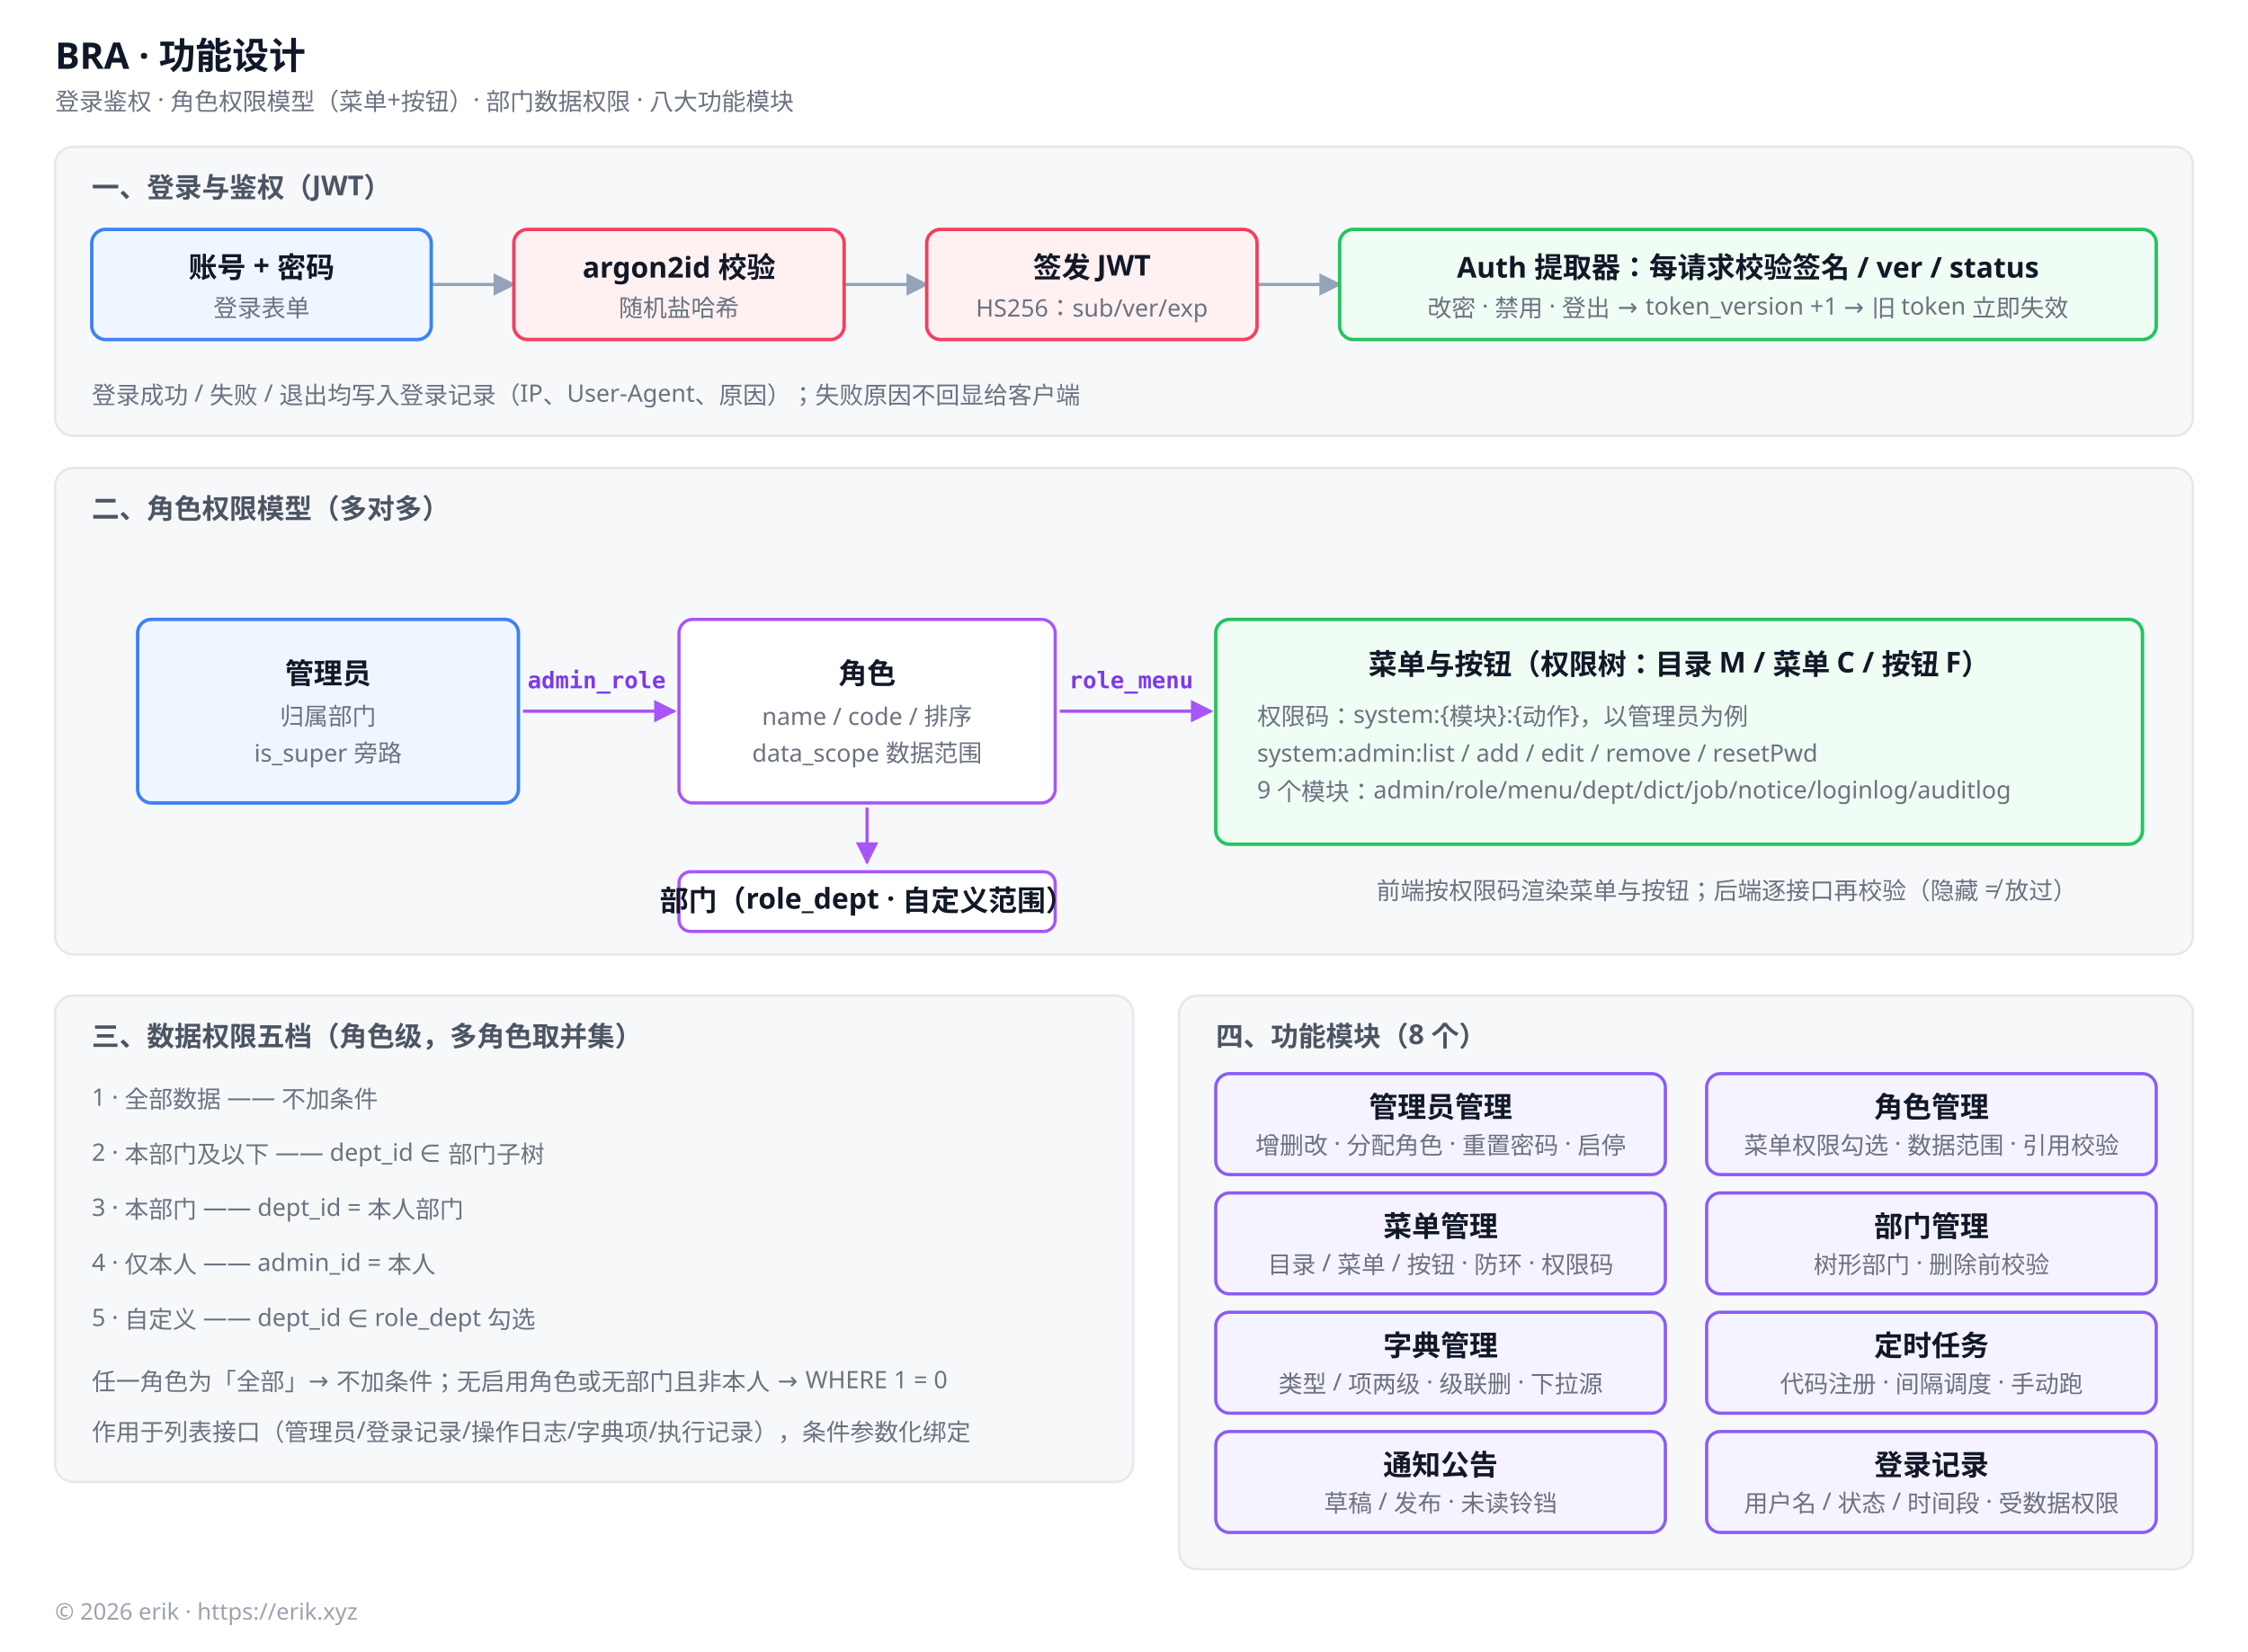
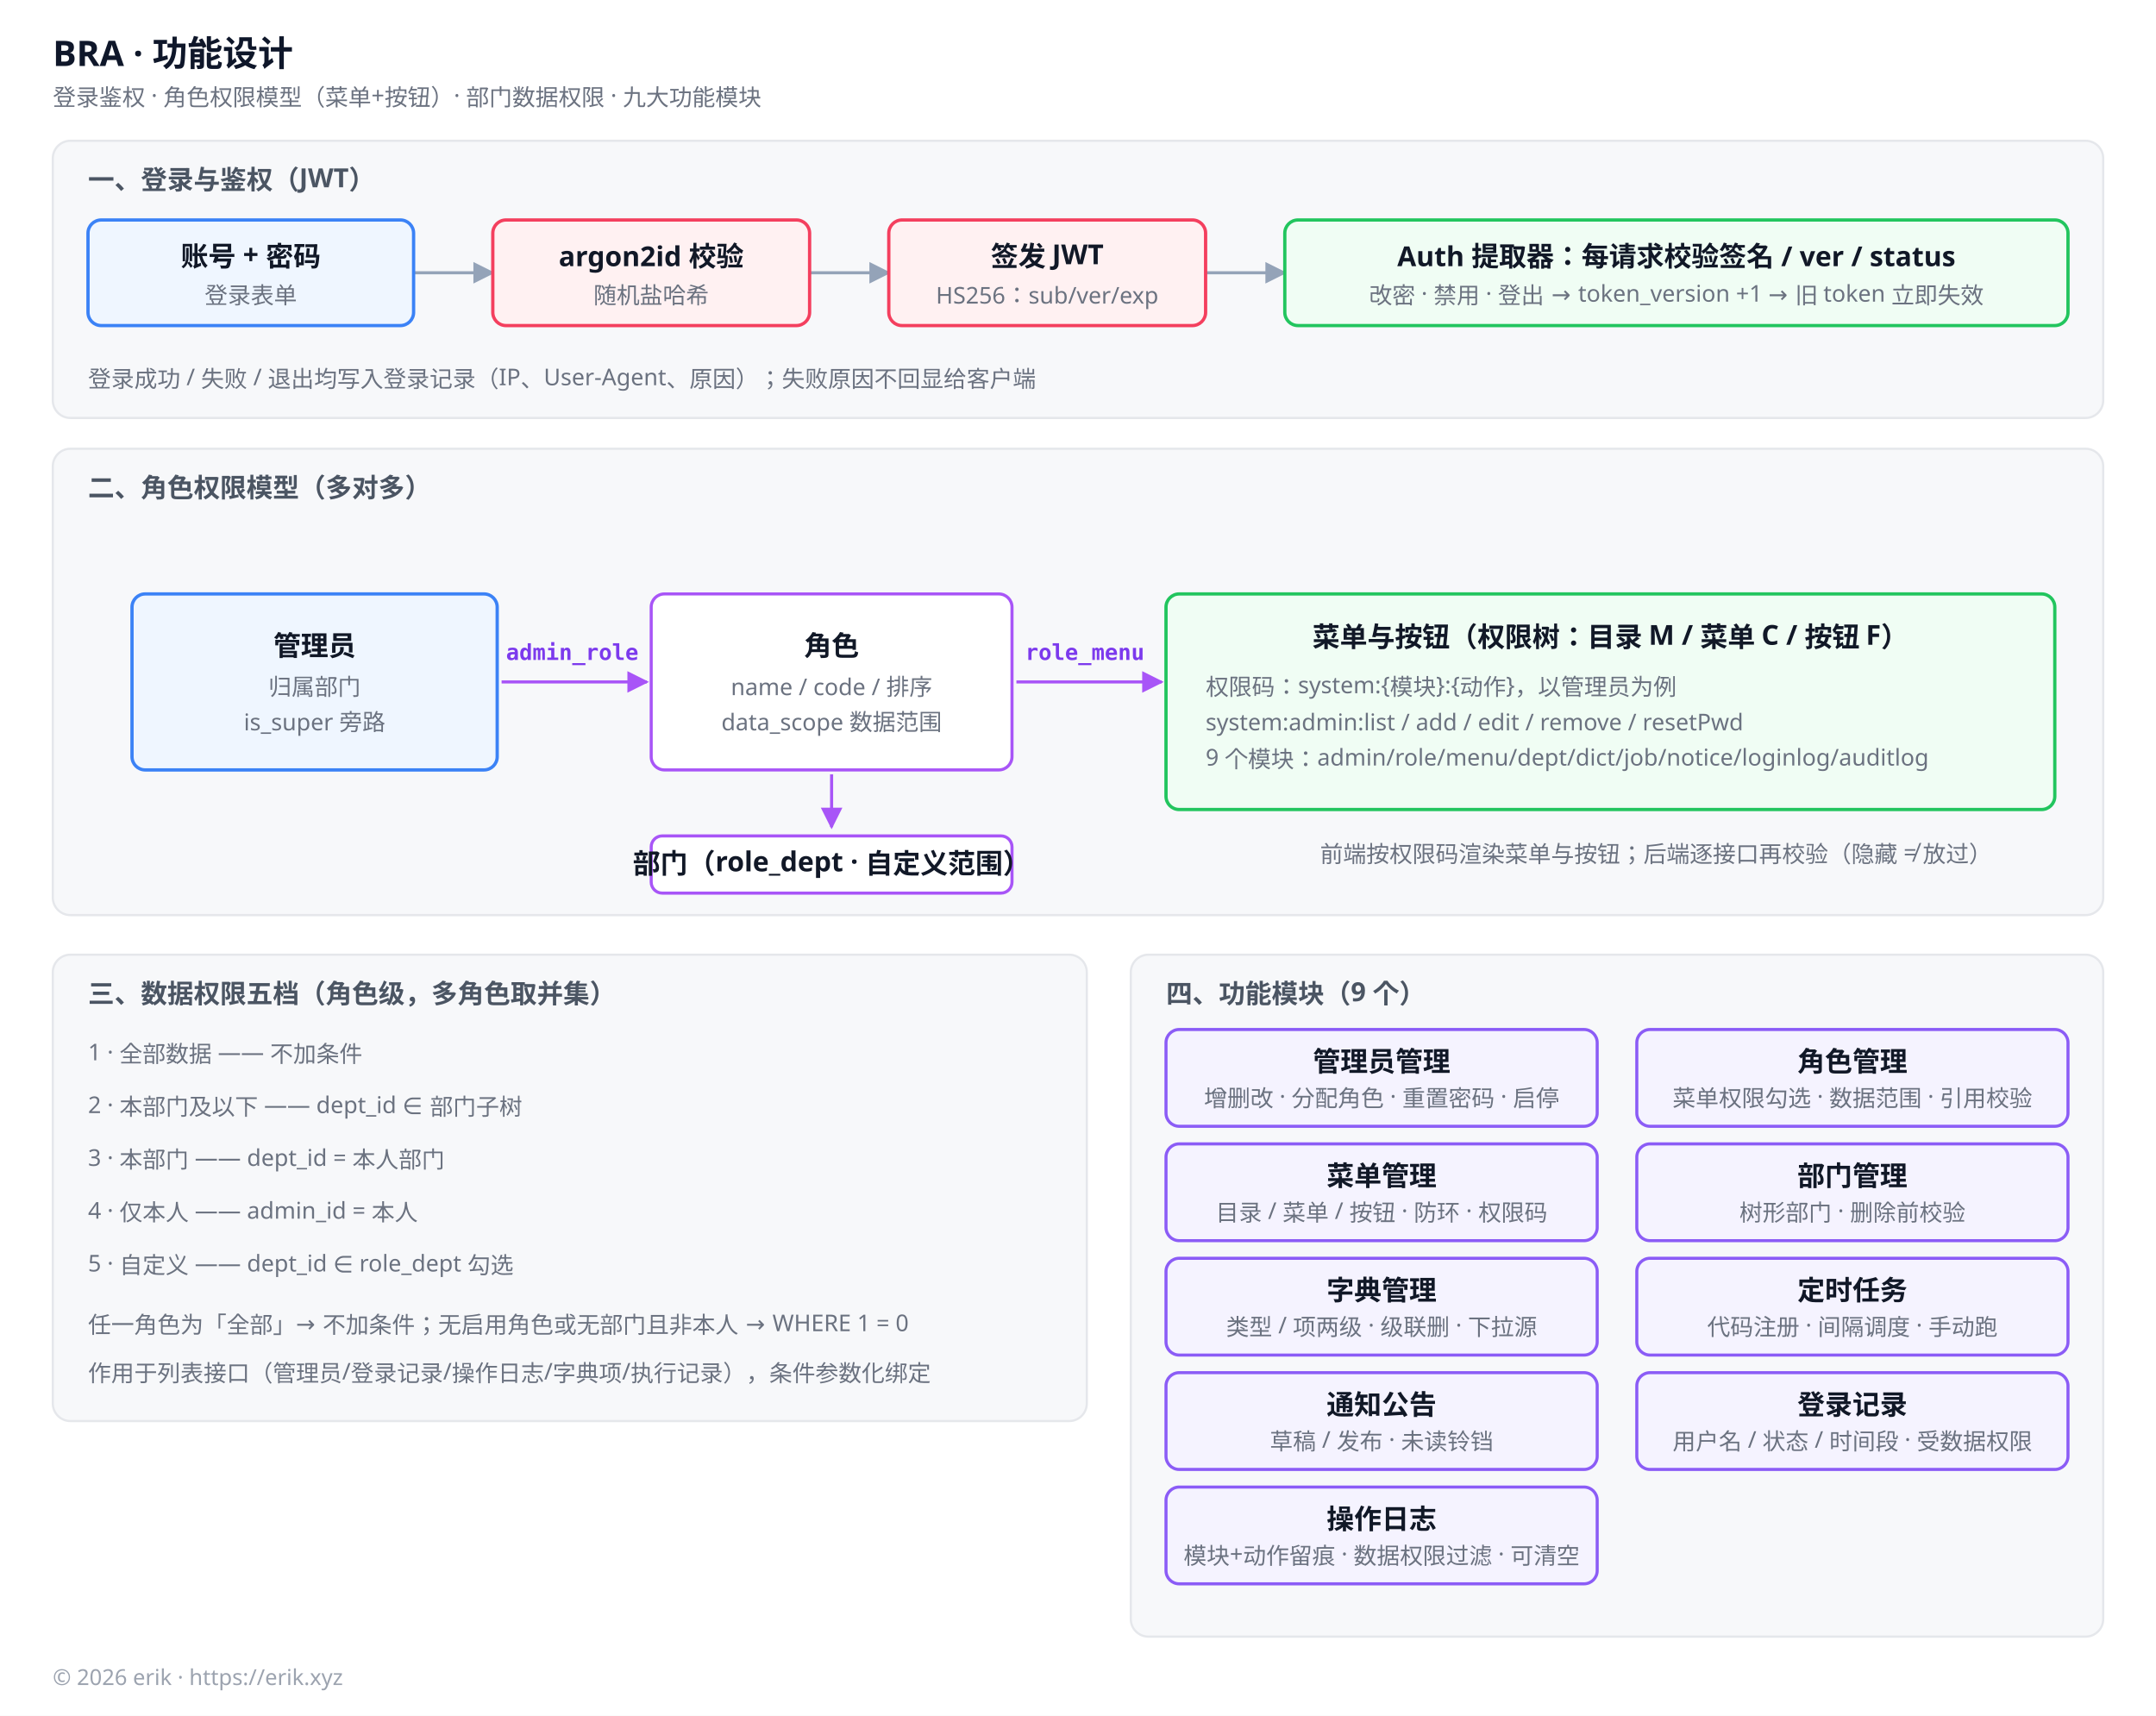
- <svg xmlns="http://www.w3.org/2000/svg" viewBox="0 0 980 720" width="980" height="720" role="img" aria-label="bee-rust 管理后台 功能设计图">
+ <svg xmlns="http://www.w3.org/2000/svg" viewBox="0 0 980 780" width="980" height="780" role="img" aria-label="bee-rust 管理后台 功能设计图">
  <style>
    .bg { fill: #ffffff; }
    .panel { fill: #f7f8fa; stroke: #e5e7eb; stroke-width: 1; }
    .panel-label { font: 600 12px system-ui, "PingFang SC", "Microsoft YaHei", sans-serif; fill: #4b5563; }
    .box-frontend { fill: #eff6ff; stroke: #3b82f6; stroke-width: 1.5; }
    .box-backend  { fill: #f0fdf4; stroke: #22c55e; stroke-width: 1.5; }
    .box-db       { fill: #fefce8; stroke: #eab308; stroke-width: 1.5; }
    .box-security { fill: #fff1f2; stroke: #f43f5e; stroke-width: 1.5; }
    .box-join     { fill: #ffffff; stroke: #a855f7; stroke-width: 1.4; }
    .box-module   { fill: #f5f3ff; stroke: #8b5cf6; stroke-width: 1.4; }
    .t-name { font: 600 12.5px system-ui, "PingFang SC", "Microsoft YaHei", sans-serif; fill: #111827; }
    .t-sub  { font: 10.5px system-ui, "PingFang SC", "Microsoft YaHei", sans-serif; fill: #6b7280; }
    .t-join { font: 600 10px ui-monospace, Menlo, Consolas, monospace; fill: #7c3aed; }
    .t-title{ font: 700 16px system-ui, "PingFang SC", "Microsoft YaHei", sans-serif; fill: #0f172a; }
    .t-foot { font: 10px system-ui, "PingFang SC", "Microsoft YaHei", sans-serif; fill: #9ca3af; }
    .a-default { stroke: #94a3b8; stroke-width: 1.4; fill: none; }
    .a-data    { stroke: #a855f7; stroke-width: 1.4; fill: none; }
  </style>
  <defs>
    <marker id="ar" viewBox="0 0 10 10" refX="9" refY="5" markerWidth="7" markerHeight="7" orient="auto-start-reverse">
      <path d="M0,0 L10,5 L0,10 z" fill="#94a3b8" />
    </marker>
    <marker id="ar-data" viewBox="0 0 10 10" refX="9" refY="5" markerWidth="7" markerHeight="7" orient="auto-start-reverse">
      <path d="M0,0 L10,5 L0,10 z" fill="#a855f7" />
    </marker>
  </defs>
-   <rect class="bg" x="0" y="0" width="980" height="720" />
+   <rect class="bg" x="0" y="0" width="980" height="780" />
  <text class="t-title" x="24" y="30">BRA · 功能设计</text>
-   <text class="t-sub" x="24" y="48">登录鉴权 · 角色权限模型（菜单+按钮）· 部门数据权限 · 八大功能模块</text>
+   <text class="t-sub" x="24" y="48">登录鉴权 · 角色权限模型（菜单+按钮）· 部门数据权限 · 九大功能模块</text>
  <rect class="panel" x="24" y="64" width="932" height="126" rx="8" />
  <text class="panel-label" x="40" y="86">一、登录与鉴权（JWT）</text>
  <path class="a-default" d="M188,124 L224,124" marker-end="url(#ar)" />
  <path class="a-default" d="M368,124 L404,124" marker-end="url(#ar)" />
  <path class="a-default" d="M548,124 L584,124" marker-end="url(#ar)" />
  <rect class="box-frontend" x="40" y="100" width="148" height="48" rx="6" />
  <text class="t-name" x="114" y="121" text-anchor="middle">账号 + 密码</text>
  <text class="t-sub" x="114" y="138" text-anchor="middle">登录表单</text>
  <rect class="box-security" x="224" y="100" width="144" height="48" rx="6" />
  <text class="t-name" x="296" y="121" text-anchor="middle">argon2id 校验</text>
  <text class="t-sub" x="296" y="138" text-anchor="middle">随机盐哈希</text>
  <rect class="box-security" x="404" y="100" width="144" height="48" rx="6" />
  <text class="t-name" x="476" y="121" text-anchor="middle">签发 JWT</text>
  <text class="t-sub" x="476" y="138" text-anchor="middle">HS256：sub/ver/exp</text>
  <rect class="box-backend" x="584" y="100" width="356" height="48" rx="6" />
  <text class="t-name" x="762" y="121" text-anchor="middle">Auth 提取器：每请求校验签名 / ver / status</text>
  <text class="t-sub" x="762" y="138" text-anchor="middle">改密 · 禁用 · 登出 → token_version +1 → 旧 token 立即失效</text>
  <text class="t-sub" x="40" y="176">登录成功 / 失败 / 退出均写入登录记录（IP、User-Agent、原因）；失败原因不回显给客户端</text>
  <rect class="panel" x="24" y="204" width="932" height="212" rx="8" />
  <text class="panel-label" x="40" y="226">二、角色权限模型（多对多）</text>
  <path class="a-data" d="M228,310 L294,310" marker-end="url(#ar-data)" />
  <text class="t-join" x="230" y="300">admin_role</text>
  <path class="a-data" d="M462,310 L528,310" marker-end="url(#ar-data)" />
  <text class="t-join" x="466" y="300">role_menu</text>
  <path class="a-data" d="M378,352 L378,376" marker-end="url(#ar-data)" />
  <rect class="box-frontend" x="60" y="270" width="166" height="80" rx="6" />
  <text class="t-name" x="143" y="298" text-anchor="middle">管理员</text>
  <text class="t-sub" x="143" y="316" text-anchor="middle">归属部门</text>
  <text class="t-sub" x="143" y="332" text-anchor="middle">is_super 旁路</text>
  <rect class="box-join" x="296" y="270" width="164" height="80" rx="6" />
  <text class="t-name" x="378" y="298" text-anchor="middle">角色</text>
  <text class="t-sub" x="378" y="316" text-anchor="middle">name / code / 排序</text>
  <text class="t-sub" x="378" y="332" text-anchor="middle">data_scope 数据范围</text>
  <rect class="box-backend" x="530" y="270" width="404" height="98" rx="6" />
  <text class="t-name" x="732" y="294" text-anchor="middle">菜单与按钮（权限树：目录 M / 菜单 C / 按钮 F）</text>
  <text class="t-sub" x="548" y="316">权限码：system:{模块}:{动作}，以管理员为例</text>
  <text class="t-sub" x="548" y="332">system:admin:list / add / edit / remove / resetPwd</text>
  <text class="t-sub" x="548" y="348">9 个模块：admin/role/menu/dept/dict/job/notice/loginlog/auditlog</text>
  <rect class="box-join" x="296" y="380" width="164" height="26" rx="5" />
  <text class="t-name" x="378" y="397" text-anchor="middle" font-size="11">部门（role_dept · 自定义范围）</text>
  <text class="t-sub" x="600" y="392">前端按权限码渲染菜单与按钮；后端逐接口再校验（隐藏 ≠ 放过）</text>
  <rect class="panel" x="24" y="434" width="470" height="212" rx="8" />
  <text class="panel-label" x="40" y="456">三、数据权限五档（角色级，多角色取并集）</text>
  <text class="t-sub" x="40" y="482">1 · 全部数据 —— 不加条件</text>
  <text class="t-sub" x="40" y="506">2 · 本部门及以下 —— dept_id ∈ 部门子树</text>
  <text class="t-sub" x="40" y="530">3 · 本部门 —— dept_id = 本人部门</text>
  <text class="t-sub" x="40" y="554">4 · 仅本人 —— admin_id = 本人</text>
  <text class="t-sub" x="40" y="578">5 · 自定义 —— dept_id ∈ role_dept 勾选</text>
  <text class="t-sub" x="40" y="606">任一角色为「全部」→ 不加条件；无启用角色或无部门且非本人 → WHERE 1 = 0</text>
  <text class="t-sub" x="40" y="628">作用于列表接口（管理员/登录记录/操作日志/字典项/执行记录），条件参数化绑定</text>
-   <rect class="panel" x="514" y="434" width="442" height="250" rx="8" />
-   <text class="panel-label" x="530" y="456">四、功能模块（8 个）</text>
+   <rect class="panel" x="514" y="434" width="442" height="310" rx="8" />
+   <text class="panel-label" x="530" y="456">四、功能模块（9 个）</text>
  <rect class="box-module" x="530" y="468" width="196" height="44" rx="6" />
  <text class="t-name" x="628" y="487" text-anchor="middle">管理员管理</text>
  <text class="t-sub" x="628" y="503" text-anchor="middle">增删改 · 分配角色 · 重置密码 · 启停</text>
  <rect class="box-module" x="744" y="468" width="196" height="44" rx="6" />
  <text class="t-name" x="842" y="487" text-anchor="middle">角色管理</text>
  <text class="t-sub" x="842" y="503" text-anchor="middle">菜单权限勾选 · 数据范围 · 引用校验</text>
  <rect class="box-module" x="530" y="520" width="196" height="44" rx="6" />
  <text class="t-name" x="628" y="539" text-anchor="middle">菜单管理</text>
  <text class="t-sub" x="628" y="555" text-anchor="middle">目录 / 菜单 / 按钮 · 防环 · 权限码</text>
  <rect class="box-module" x="744" y="520" width="196" height="44" rx="6" />
  <text class="t-name" x="842" y="539" text-anchor="middle">部门管理</text>
  <text class="t-sub" x="842" y="555" text-anchor="middle">树形部门 · 删除前校验</text>
  <rect class="box-module" x="530" y="572" width="196" height="44" rx="6" />
  <text class="t-name" x="628" y="591" text-anchor="middle">字典管理</text>
  <text class="t-sub" x="628" y="607" text-anchor="middle">类型 / 项两级 · 级联删 · 下拉源</text>
  <rect class="box-module" x="744" y="572" width="196" height="44" rx="6" />
  <text class="t-name" x="842" y="591" text-anchor="middle">定时任务</text>
  <text class="t-sub" x="842" y="607" text-anchor="middle">代码注册 · 间隔调度 · 手动跑</text>
  <rect class="box-module" x="530" y="624" width="196" height="44" rx="6" />
  <text class="t-name" x="628" y="643" text-anchor="middle">通知公告</text>
  <text class="t-sub" x="628" y="659" text-anchor="middle">草稿 / 发布 · 未读铃铛</text>
  <rect class="box-module" x="744" y="624" width="196" height="44" rx="6" />
  <text class="t-name" x="842" y="643" text-anchor="middle">登录记录</text>
  <text class="t-sub" x="842" y="659" text-anchor="middle">用户名 / 状态 / 时间段 · 受数据权限</text>
-   <text class="t-foot" x="24" y="706">© 2026 erik · https://erik.xyz</text>
+   <rect class="box-module" x="530" y="676" width="196" height="44" rx="6" />
+   <text class="t-name" x="628" y="695" text-anchor="middle">操作日志</text>
+   <text class="t-sub" x="628" y="711" text-anchor="middle">模块+动作留痕 · 数据权限过滤 · 可清空</text>
+   <text class="t-foot" x="24" y="766">© 2026 erik · https://erik.xyz</text>
</svg>
